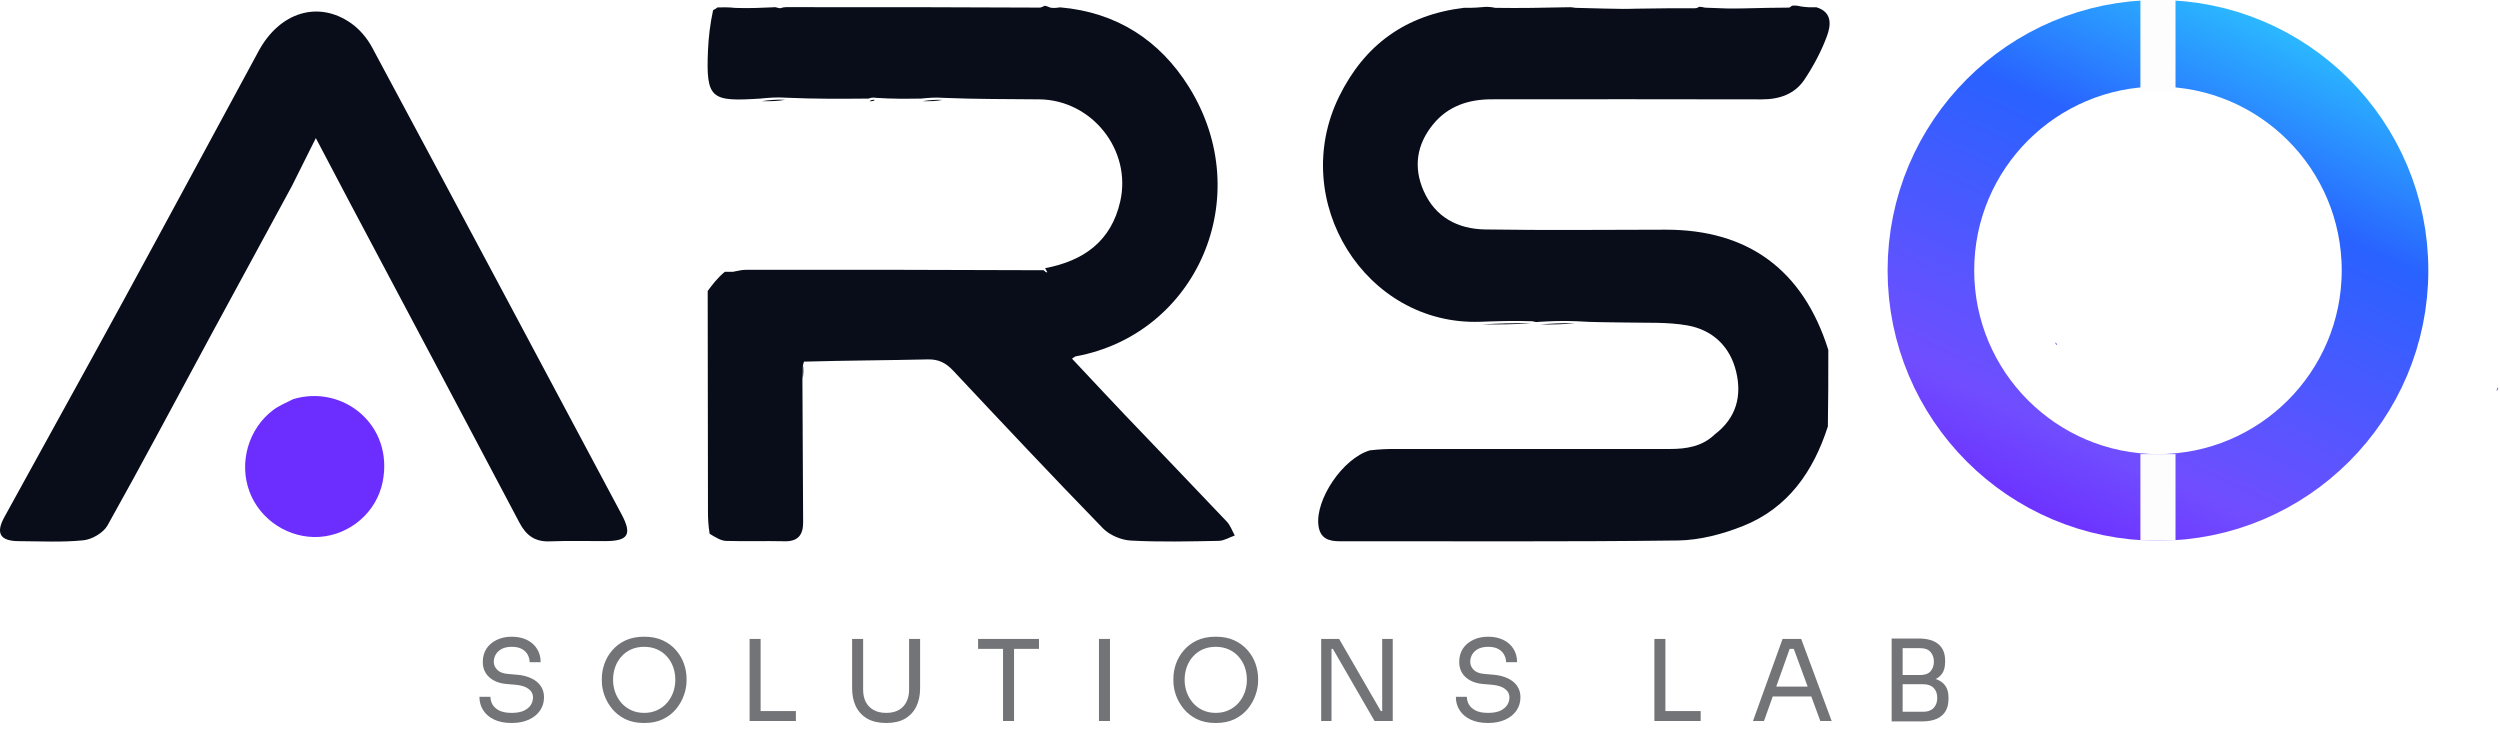
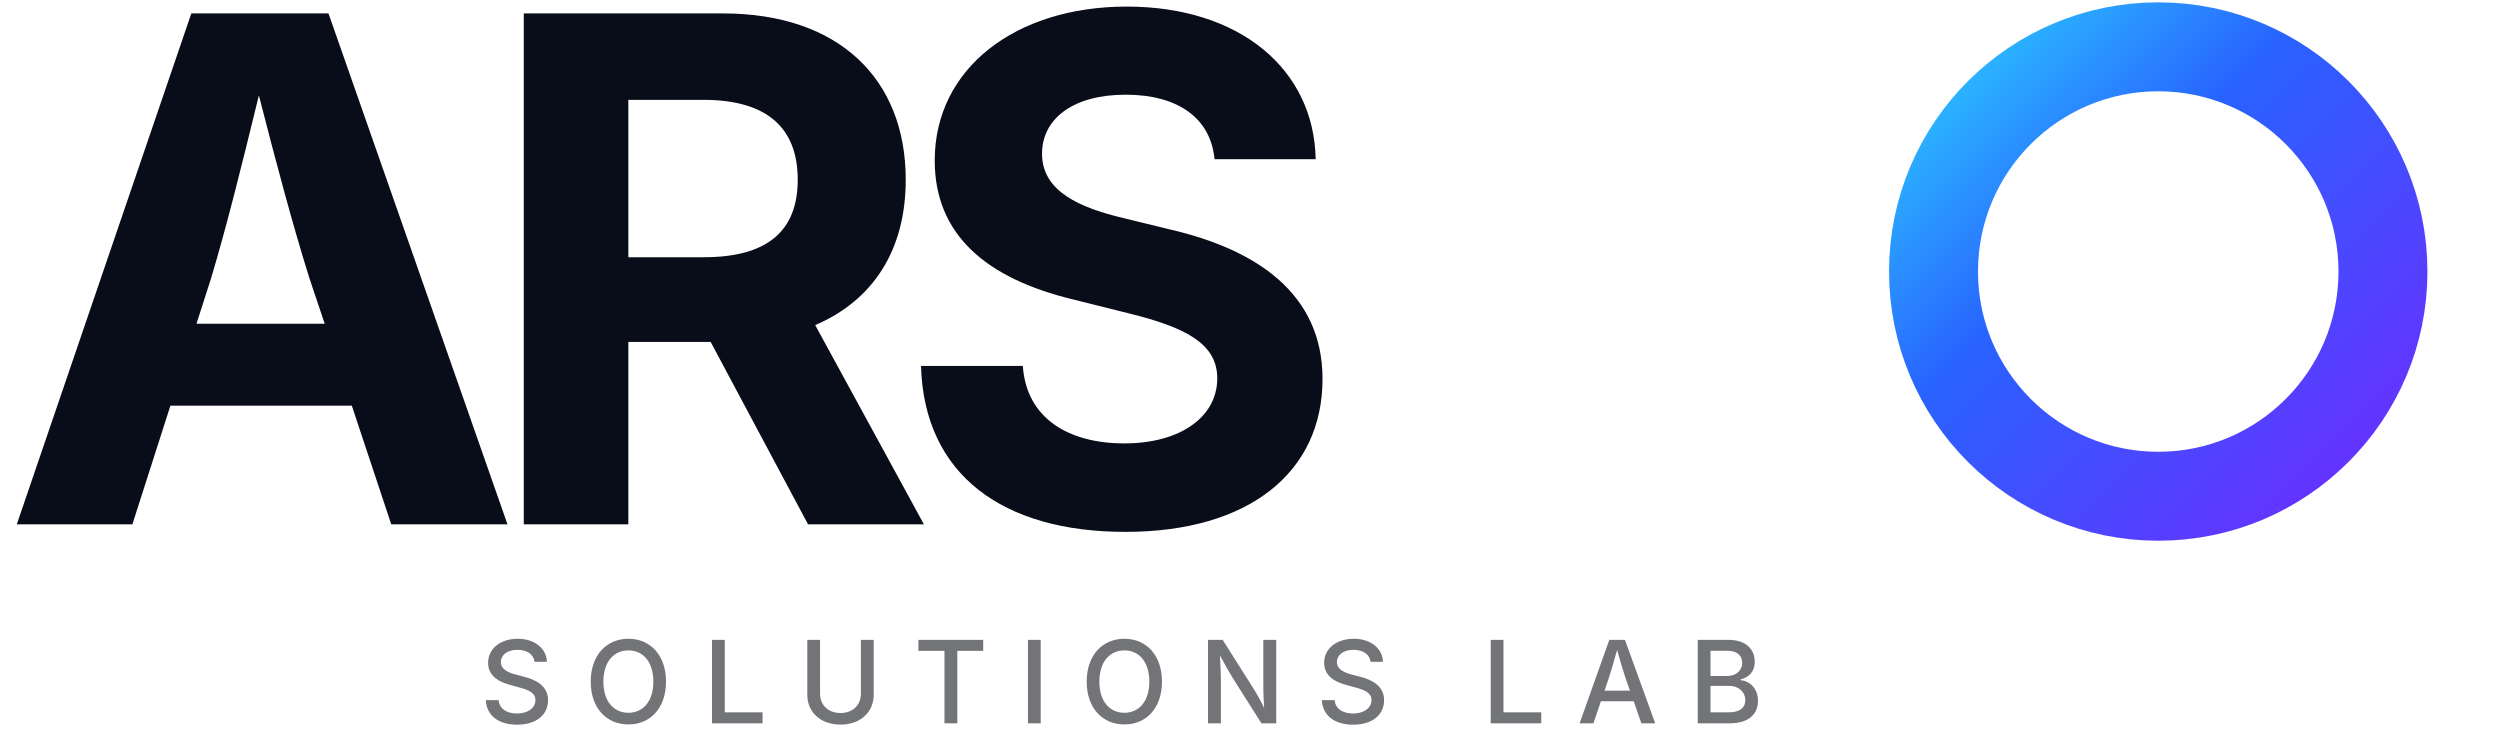
- <svg xmlns="http://www.w3.org/2000/svg" width="1068" height="322" viewBox="0 0 1068 322" fill="none">
-   <path d="M1066.66 167.05C1066.48 166.771 1066.64 166.238 1067.13 165.447C1067.31 165.724 1067.16 166.26 1066.66 167.05Z" fill="#543BF6" />
-   <path d="M634.9 2.92C635.885 2.938 636.87 2.956 638.788 3.353C649.542 3.524 659.363 3.316 669.185 3.108C670.17 3.061 671.155 3.014 673.075 3.347C690.333 3.864 706.656 4.022 722.98 4.085C723.953 4.088 724.928 3.32 725.903 2.911C726.478 2.923 727.053 2.934 728.478 3.28C740.554 3.788 751.78 3.997 763.006 4.058C763.849 4.063 764.698 3.008 765.544 2.445C766.488 2.359 767.432 2.272 769.017 2.699C771.774 3.181 773.89 3.149 776.006 3.118C782.869 5.205 782.142 10.87 780.495 15.363C778.108 21.874 774.734 28.169 770.885 33.96C766.731 40.209 760.187 42.473 752.615 42.452C714.181 42.344 675.747 42.402 637.313 42.421C627.425 42.425 618.615 45.261 612.19 53.151C605.221 61.711 603.71 71.392 608.166 81.527C613.137 92.837 622.798 97.839 634.501 98.023C660.19 98.426 685.89 98.152 711.586 98.122C746.705 98.081 770.293 115.213 781.056 149.49C781.116 161.049 780.99 171.607 780.865 182.166C774.691 201.377 763.873 217.024 744.647 224.698C735.876 228.2 726.087 230.777 716.722 230.896C668.669 231.509 620.604 231.154 572.543 231.237C567.521 231.246 563.904 230.022 563.228 224.391C561.904 213.374 573.603 195.803 585.249 192.378C589.239 191.943 592.31 191.805 595.381 191.804C634.674 191.791 673.966 191.787 713.259 191.808C720.429 191.812 727.221 190.781 732.641 185.484C741.732 178.567 744.237 169.186 741.642 158.612C739.01 147.885 731.533 140.918 720.879 139.022C712.351 137.505 703.45 137.994 694.71 137.783C687.921 137.618 681.124 137.748 673.344 137.225C667.339 136.966 662.32 137.228 657.301 137.491C656.709 137.586 656.117 137.681 654.707 137.242C646.674 136.959 639.461 137.21 632.248 137.461C583.362 139.121 550.063 85.841 572.134 41.104C582.891 19.298 600.295 6.361 625.494 3.326C629.257 3.424 632.079 3.172 634.9 2.92Z" fill="#080D19" />
-   <path d="M446.474 114.566C462.867 111.454 474.702 103.143 478.571 86.026C483.521 64.127 466.495 42.678 443.968 42.44C430.61 42.298 417.25 42.399 403.178 41.809C399.495 41.521 396.525 41.815 393.556 42.109C387.386 42.197 381.217 42.285 374.302 41.803C372.719 41.526 371.881 41.82 371.044 42.114C359.658 42.21 348.271 42.306 336.034 41.751C331.729 41.438 328.276 41.775 324.823 42.112C303.83 43.427 301.53 42.498 302.454 21.427C302.699 15.832 303.364 10.256 304.63 4.367C305.782 3.767 306.14 3.471 306.498 3.175C308.761 3.109 311.024 3.043 314.268 3.389C320.245 3.575 325.242 3.349 330.239 3.122C330.239 3.122 330.846 2.959 331.672 3.174C333.764 3.669 335.03 4.193 336.297 4.195C371.493 4.243 406.689 4.261 441.885 4.167C443.376 4.163 444.863 3.045 446.352 2.446C446.987 2.608 447.621 2.77 448.861 3.305C450.606 3.499 451.746 3.32 452.886 3.141C476.95 5.204 495.449 17.185 507.896 37.132C537.187 84.073 511.215 142.755 459.557 152.235C459.202 152.3 458.895 152.629 457.96 153.213C465.514 161.254 472.912 169.225 480.415 177.095C494.965 192.357 509.611 207.528 524.104 222.844C525.623 224.45 526.388 226.77 527.502 228.759C525.207 229.562 522.924 231.016 520.614 231.059C508.096 231.289 495.549 231.602 483.063 230.928C478.964 230.707 474.005 228.603 471.165 225.682C449.577 203.483 428.366 180.915 407.181 158.328C404.11 155.054 400.982 153.428 396.383 153.534C379.061 153.935 361.731 153.988 343.464 154.486C342.613 156.971 342.702 159.141 342.79 161.31C342.896 181.931 343.014 202.552 343.098 223.173C343.119 228.392 340.974 231.367 335.218 231.229C326.883 231.028 318.534 231.332 310.202 231.075C308.009 231.007 305.855 229.665 303.158 228.03C302.567 224.316 302.449 221.481 302.445 218.645C302.395 187.194 302.362 155.744 302.325 124.293C304.398 121.515 306.471 118.738 309.667 116.1C355.468 116.295 400.145 116.349 444.822 116.399C445.689 116.4 446.557 116.341 447.424 116.31C447.107 115.728 446.79 115.147 446.474 114.566Z" fill="#080D19" />
-   <path d="M124.693 79.487C112.982 101.05 101.243 122.598 89.567 144.181C75.073 170.973 60.807 197.893 45.928 224.469C44.168 227.612 39.315 230.437 35.631 230.812C26.496 231.741 17.208 231.224 7.982 231.179C0.065 231.141 -1.943 227.843 1.87 220.891C18.524 190.529 35.359 160.266 51.94 129.865C71.565 93.885 90.991 57.796 110.514 21.76C119.493 5.188 136.005 0.063 150.012 9.947C153.624 12.496 156.833 16.288 158.935 20.203C194.592 86.64 230.053 153.182 265.532 219.715C270.129 228.335 268.388 231.142 258.618 231.161C250.71 231.176 242.793 230.961 234.896 231.268C228.592 231.513 224.826 228.82 221.92 223.31C198.11 178.155 174.111 133.101 149.796 87.236C144.793 77.684 140.162 68.912 134.925 58.992C131.09 66.672 127.892 73.079 124.693 79.487Z" fill="#080D19" />
-   <path d="M941.295 226.569C942.108 225.633 943.377 224.838 945.165 224.027C944.374 224.91 943.062 225.81 941.295 226.569Z" fill="#682BF4" />
-   <path d="M125.272 170.507C146.547 164.124 168.413 181.619 163.442 205.996C160.819 218.855 149.547 228.476 136.534 229.354C123.539 230.232 111.092 222.182 106.561 209.97C101.97 197.595 106.131 183.055 116.754 175.119C119.18 173.307 122.084 172.133 125.272 170.507Z" fill="#6C2DFF" />
-   <path d="M445.855 115.442C446.79 116.147 447.107 116.728 447.424 117.31C446.557 117.341 445.689 117.4 444.822 117.399C400.145 117.349 355.468 117.295 310.099 117.106C312.55 116.377 315.692 115.268 318.836 115.263C360.969 115.191 403.102 115.274 445.855 115.442Z" fill="#080D19" />
-   <path d="M445.758 3.253C444.863 4.045 443.376 5.163 441.885 5.167C406.689 5.261 371.493 5.243 336.297 5.195C335.03 5.193 333.764 4.669 331.986 4.17C332.9 3.642 334.325 3.062 335.751 3.061C372.221 3.024 408.692 3.047 445.758 3.253Z" fill="#080D19" />
-   <path d="M725.51 3.519C724.928 4.32 723.953 5.088 722.98 5.085C706.656 5.022 690.333 4.864 673.564 4.417C690.452 3.781 707.785 3.454 725.51 3.519Z" fill="#080D19" />
-   <path d="M764.949 3.243C764.698 4.008 763.849 5.063 763.006 5.058C751.78 4.997 740.554 4.788 728.909 4.264C740.445 3.623 752.399 3.332 764.949 3.243Z" fill="#080D19" />
-   <path d="M668.601 3.998C659.363 4.316 649.542 4.524 639.275 4.423C648.559 4.039 658.289 3.963 668.601 3.998Z" fill="#080D19" />
-   <path d="M632.853 138.59C639.461 138.21 646.674 137.959 654.275 138.099C647.593 138.566 640.525 138.642 632.853 138.59Z" fill="#080D19" />
-   <path d="M394.121 43.229C396.525 42.815 399.495 42.521 402.605 42.681C400.059 43.205 397.372 43.276 394.121 43.229Z" fill="#080D19" />
-   <path d="M329.638 4.016C325.242 4.348 320.245 4.575 314.829 4.471C319.286 4.064 324.162 3.987 329.638 4.016Z" fill="#080D19" />
-   <path d="M634.586 3.551C632.079 4.172 629.257 4.424 626.039 4.388C628.519 3.794 631.395 3.488 634.586 3.551Z" fill="#080D19" />
-   <path d="M657.897 138.619C662.32 138.228 667.339 137.966 672.739 138.086C668.244 138.562 663.368 138.655 657.897 138.619Z" fill="#080D19" />
-   <path d="M342.975 161.779C342.702 160.141 342.613 157.971 342.971 155.719C343.331 157.507 343.245 159.378 342.975 161.779Z" fill="#080D19" />
-   <path d="M775.541 3.933C773.89 4.149 771.774 4.181 769.476 3.833C771.221 3.551 773.149 3.649 775.541 3.933Z" fill="#080D19" />
-   <path d="M325.417 43.228C328.276 42.775 331.729 42.438 335.442 42.624C332.471 43.213 329.241 43.279 325.417 43.228Z" fill="#080D19" />
-   <path d="M452.398 4.029C451.746 4.32 450.606 4.499 449.197 4.4C449.922 4.053 450.916 3.985 452.398 4.029Z" fill="#080D19" />
-   <path d="M371.513 43.228C371.881 42.82 372.719 42.526 373.722 42.673C373.253 43.19 372.618 43.266 371.513 43.228Z" fill="#080D19" />
-   <path d="M306.12 4.114C306.14 4.471 305.782 4.767 305.071 5.083C305.059 4.753 305.401 4.404 306.12 4.114Z" fill="#080D19" />
-   <path d="M878.861 147.373C878.546 147.391 878.23 147.052 877.946 146.352C878.272 146.332 878.565 146.673 878.861 147.373Z" fill="#4B4BF8" />
-   <circle cx="921.881" cy="115.5" r="97" stroke="url(#paint0_linear_9_3)" stroke-width="37" />
-   <rect x="914.381" y="194" width="15" height="37" fill="#FDFDFE" />
-   <rect x="914.381" width="15" height="39" fill="#FDFDFE" />
-   <path d="M218.583 308.864C215.671 308.864 213.191 308.384 211.143 307.424C209.095 306.464 207.527 305.136 206.439 303.44C205.351 301.744 204.807 299.824 204.807 297.68H209.511C209.511 298.736 209.783 299.792 210.327 300.848C210.903 301.904 211.847 302.784 213.159 303.488C214.503 304.192 216.311 304.544 218.583 304.544C220.695 304.544 222.423 304.24 223.767 303.632C225.111 302.992 226.103 302.176 226.743 301.184C227.383 300.16 227.703 299.056 227.703 297.872C227.703 296.432 227.079 295.248 225.831 294.32C224.583 293.36 222.759 292.768 220.359 292.544L216.471 292.208C213.367 291.952 210.887 290.992 209.031 289.328C207.175 287.664 206.247 285.472 206.247 282.752C206.247 280.608 206.759 278.736 207.783 277.136C208.839 275.536 210.295 274.288 212.151 273.392C214.007 272.464 216.167 272 218.631 272C221.063 272 223.207 272.448 225.063 273.344C226.919 274.24 228.359 275.504 229.383 277.136C230.439 278.736 230.967 280.656 230.967 282.896H226.263C226.263 281.776 225.991 280.72 225.447 279.728C224.935 278.736 224.119 277.92 222.999 277.28C221.879 276.64 220.423 276.32 218.631 276.32C216.903 276.32 215.463 276.624 214.311 277.232C213.191 277.84 212.343 278.64 211.767 279.632C211.223 280.592 210.951 281.632 210.951 282.752C210.951 284.032 211.447 285.168 212.439 286.16C213.431 287.152 214.903 287.728 216.855 287.888L220.743 288.224C223.143 288.416 225.207 288.928 226.935 289.76C228.695 290.56 230.039 291.648 230.967 293.024C231.927 294.368 232.407 295.984 232.407 297.872C232.407 300.016 231.831 301.92 230.679 303.584C229.527 305.248 227.911 306.544 225.831 307.472C223.751 308.4 221.335 308.864 218.583 308.864ZM275.197 308.864C272.061 308.864 269.357 308.304 267.085 307.184C264.813 306.064 262.941 304.592 261.469 302.768C259.997 300.944 258.893 298.992 258.157 296.912C257.453 294.832 257.101 292.832 257.101 290.912V289.856C257.101 287.776 257.469 285.68 258.205 283.568C258.941 281.456 260.061 279.536 261.565 277.808C263.069 276.048 264.941 274.64 267.181 273.584C269.453 272.528 272.125 272 275.197 272C278.269 272 280.925 272.528 283.165 273.584C285.437 274.64 287.325 276.048 288.829 277.808C290.333 279.536 291.453 281.456 292.189 283.568C292.925 285.68 293.293 287.776 293.293 289.856V290.912C293.293 292.832 292.925 294.832 292.189 296.912C291.485 298.992 290.397 300.944 288.925 302.768C287.453 304.592 285.581 306.064 283.309 307.184C281.037 308.304 278.333 308.864 275.197 308.864ZM275.197 304.544C277.245 304.544 279.085 304.16 280.717 303.392C282.381 302.624 283.789 301.584 284.941 300.272C286.093 298.928 286.973 297.424 287.581 295.76C288.189 294.064 288.493 292.288 288.493 290.432C288.493 288.48 288.189 286.656 287.581 284.96C286.973 283.264 286.093 281.776 284.941 280.496C283.789 279.184 282.381 278.16 280.717 277.424C279.085 276.688 277.245 276.32 275.197 276.32C273.149 276.32 271.293 276.688 269.629 277.424C267.997 278.16 266.605 279.184 265.453 280.496C264.301 281.776 263.421 283.264 262.813 284.96C262.205 286.656 261.901 288.48 261.901 290.432C261.901 292.288 262.205 294.064 262.813 295.76C263.421 297.424 264.301 298.928 265.453 300.272C266.605 301.584 267.997 302.624 269.629 303.392C271.293 304.16 273.149 304.544 275.197 304.544ZM320.232 308V272.96H324.936V308H320.232ZM323.976 308V303.776H340.008V308H323.976ZM378.569 308.864C375.401 308.864 372.729 308.256 370.553 307.04C368.409 305.792 366.777 304.064 365.657 301.856C364.569 299.616 364.025 297.024 364.025 294.08V272.96H368.729V294.656C368.729 296.608 369.097 298.336 369.833 299.84C370.601 301.312 371.721 302.464 373.193 303.296C374.665 304.128 376.457 304.544 378.569 304.544C380.681 304.544 382.457 304.144 383.897 303.344C385.369 302.512 386.473 301.36 387.209 299.888C387.977 298.384 388.361 296.64 388.361 294.656V272.96H393.065V294.08C393.065 297.024 392.521 299.616 391.433 301.856C390.345 304.064 388.729 305.792 386.585 307.04C384.441 308.256 381.769 308.864 378.569 308.864ZM428.495 308V276.224H433.199V308H428.495ZM417.839 277.184V272.96H443.855V277.184H417.839ZM469.475 308V272.96H474.179V308H469.475ZM519.368 308.864C516.232 308.864 513.528 308.304 511.256 307.184C508.984 306.064 507.112 304.592 505.64 302.768C504.168 300.944 503.064 298.992 502.328 296.912C501.624 294.832 501.272 292.832 501.272 290.912V289.856C501.272 287.776 501.64 285.68 502.376 283.568C503.112 281.456 504.232 279.536 505.736 277.808C507.24 276.048 509.112 274.64 511.352 273.584C513.624 272.528 516.296 272 519.368 272C522.44 272 525.096 272.528 527.336 273.584C529.608 274.64 531.496 276.048 533 277.808C534.504 279.536 535.624 281.456 536.36 283.568C537.096 285.68 537.464 287.776 537.464 289.856V290.912C537.464 292.832 537.096 294.832 536.36 296.912C535.656 298.992 534.568 300.944 533.096 302.768C531.624 304.592 529.752 306.064 527.48 307.184C525.208 308.304 522.504 308.864 519.368 308.864ZM519.368 304.544C521.416 304.544 523.256 304.16 524.888 303.392C526.552 302.624 527.96 301.584 529.112 300.272C530.264 298.928 531.144 297.424 531.752 295.76C532.36 294.064 532.664 292.288 532.664 290.432C532.664 288.48 532.36 286.656 531.752 284.96C531.144 283.264 530.264 281.776 529.112 280.496C527.96 279.184 526.552 278.16 524.888 277.424C523.256 276.688 521.416 276.32 519.368 276.32C517.32 276.32 515.464 276.688 513.8 277.424C512.168 278.16 510.776 279.184 509.624 280.496C508.472 281.776 507.592 283.264 506.984 284.96C506.376 286.656 506.072 288.48 506.072 290.432C506.072 292.288 506.376 294.064 506.984 295.76C507.592 297.424 508.472 298.928 509.624 300.272C510.776 301.584 512.168 302.624 513.8 303.392C515.464 304.16 517.32 304.544 519.368 304.544ZM564.404 308V272.96H572.084L589.892 303.776H591.428L590.468 304.64V272.96H594.98V308H587.204L569.396 277.184H567.86L568.82 276.32V308H564.404ZM635.714 308.864C632.802 308.864 630.322 308.384 628.274 307.424C626.226 306.464 624.658 305.136 623.57 303.44C622.482 301.744 621.938 299.824 621.938 297.68H626.642C626.642 298.736 626.914 299.792 627.458 300.848C628.034 301.904 628.978 302.784 630.29 303.488C631.634 304.192 633.442 304.544 635.714 304.544C637.826 304.544 639.554 304.24 640.898 303.632C642.242 302.992 643.234 302.176 643.874 301.184C644.514 300.16 644.834 299.056 644.834 297.872C644.834 296.432 644.21 295.248 642.962 294.32C641.714 293.36 639.89 292.768 637.49 292.544L633.602 292.208C630.498 291.952 628.018 290.992 626.162 289.328C624.306 287.664 623.378 285.472 623.378 282.752C623.378 280.608 623.89 278.736 624.914 277.136C625.97 275.536 627.426 274.288 629.282 273.392C631.138 272.464 633.298 272 635.762 272C638.194 272 640.338 272.448 642.194 273.344C644.05 274.24 645.49 275.504 646.514 277.136C647.57 278.736 648.098 280.656 648.098 282.896H643.394C643.394 281.776 643.122 280.72 642.578 279.728C642.066 278.736 641.25 277.92 640.13 277.28C639.01 276.64 637.554 276.32 635.762 276.32C634.034 276.32 632.594 276.624 631.442 277.232C630.322 277.84 629.474 278.64 628.898 279.632C628.354 280.592 628.082 281.632 628.082 282.752C628.082 284.032 628.578 285.168 629.57 286.16C630.562 287.152 632.034 287.728 633.986 287.888L637.874 288.224C640.274 288.416 642.338 288.928 644.066 289.76C645.826 290.56 647.17 291.648 648.098 293.024C649.058 294.368 649.538 295.984 649.538 297.872C649.538 300.016 648.962 301.92 647.81 303.584C646.658 305.248 645.042 306.544 642.962 307.472C640.882 308.4 638.466 308.864 635.714 308.864ZM706.754 308V272.96H711.458V308H706.754ZM710.498 308V303.776H726.53V308H710.498ZM748.882 308L761.506 272.96H769.474L782.482 308H777.634L765.874 276.032L768.178 277.184H762.514L764.962 276.032L753.586 308H748.882ZM756.418 297.536L758.002 293.312H773.122L774.706 297.536H756.418ZM811.851 308.192V304.064H821.643C823.531 304.064 824.987 303.536 826.011 302.48C827.067 301.392 827.595 299.952 827.595 298.16C827.595 296.336 827.083 294.912 826.059 293.888C825.035 292.832 823.563 292.304 821.643 292.304H811.851V289.232H820.971C823.211 289.232 825.179 289.504 826.875 290.048C828.603 290.592 829.947 291.504 830.907 292.784C831.899 294.032 832.395 295.744 832.395 297.92V298.592C832.395 300.64 831.979 302.384 831.147 303.824C830.315 305.232 829.051 306.32 827.355 307.088C825.659 307.824 823.531 308.192 820.971 308.192H811.851ZM808.107 308.192V272.768H812.811V308.192H808.107ZM811.851 291.44V288.368H820.347C822.331 288.368 823.787 287.84 824.715 286.784C825.675 285.696 826.155 284.32 826.155 282.656C826.155 280.96 825.675 279.584 824.715 278.528C823.787 277.44 822.331 276.896 820.347 276.896H811.851V272.768H819.531C823.371 272.768 826.235 273.584 828.123 275.216C830.011 276.816 830.955 279.136 830.955 282.176V282.848C830.955 284.992 830.475 286.704 829.515 287.984C828.555 289.232 827.211 290.128 825.483 290.672C823.787 291.184 821.803 291.44 819.531 291.44H811.851Z" fill="#737477" />
+ <svg xmlns="http://www.w3.org/2000/svg" viewBox="0 0 1068 322" role="img" aria-labelledby="logo-title logo-description">
  <defs>
-     <linearGradient id="paint0_linear_9_3" x1="975.424" y1="1.79258e-05" x2="868.339" y2="231" gradientUnits="userSpaceOnUse">
-       <stop stop-color="#2BC6FF" />
-       <stop offset="0.322" stop-color="#2962FF" />
-       <stop offset="0.806" stop-color="#704EFF" />
-       <stop offset="0.986" stop-color="#6C2DFF" />
+     <linearGradient id="arso-gradient" x1="0" y1="0" x2="1" y2="1">
+       <stop offset="0" stop-color="#2bc6ff" />
+       <stop offset=".38" stop-color="#2962ff" />
+       <stop offset="1" stop-color="#6c2dff" />
    </linearGradient>
  </defs>
+   <text x="0" y="224" fill="#080d19" font-family="Inter, Arial, Helvetica, sans-serif" font-size="300" font-weight="700" letter-spacing="-20" textLength="790" lengthAdjust="spacingAndGlyphs">ARS</text>
+   <circle cx="922" cy="116" r="96" fill="none" stroke="url(#arso-gradient)" stroke-width="38" />
+   <text x="205" y="309" fill="#737477" font-family="Inter, Arial, Helvetica, sans-serif" font-size="49" font-weight="500" letter-spacing="13">SOLUTIONS LAB</text>
</svg>
